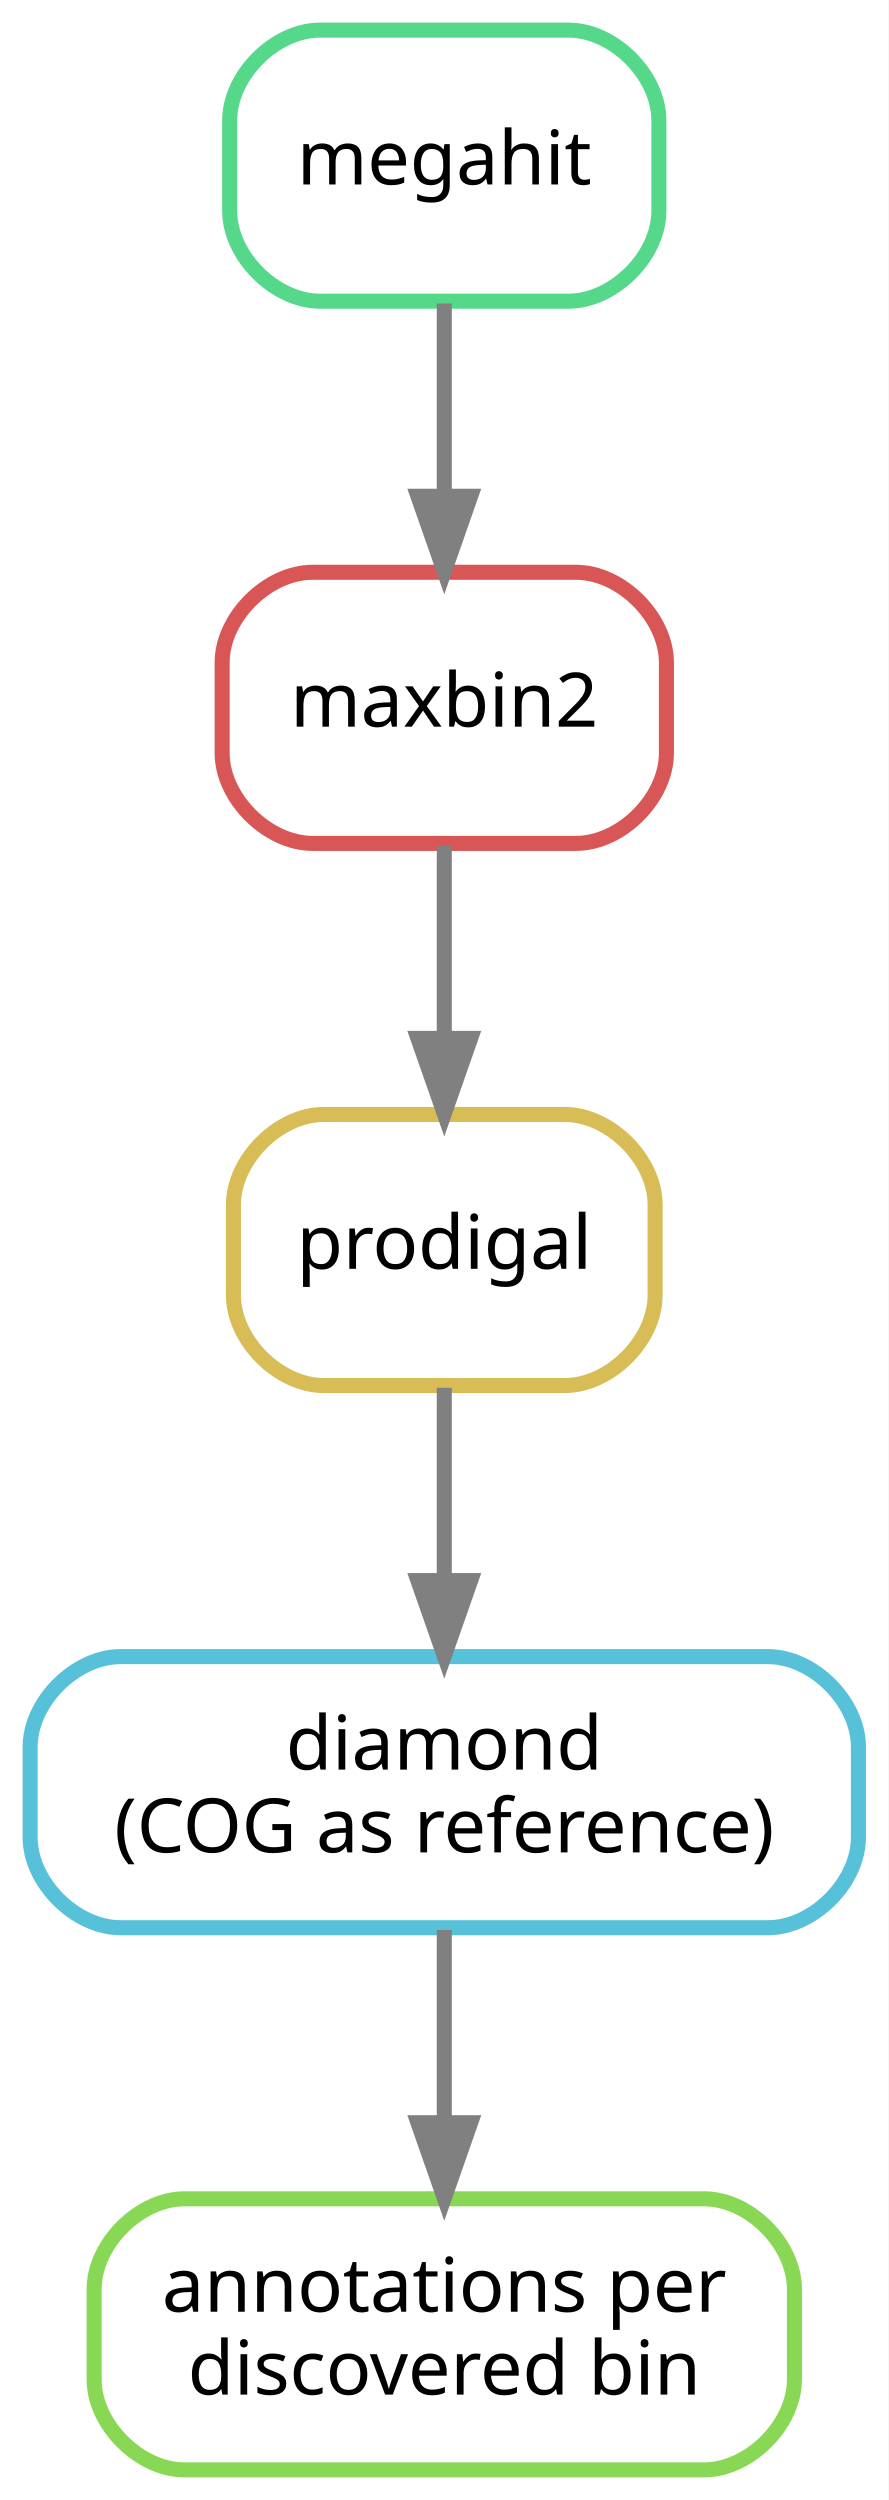
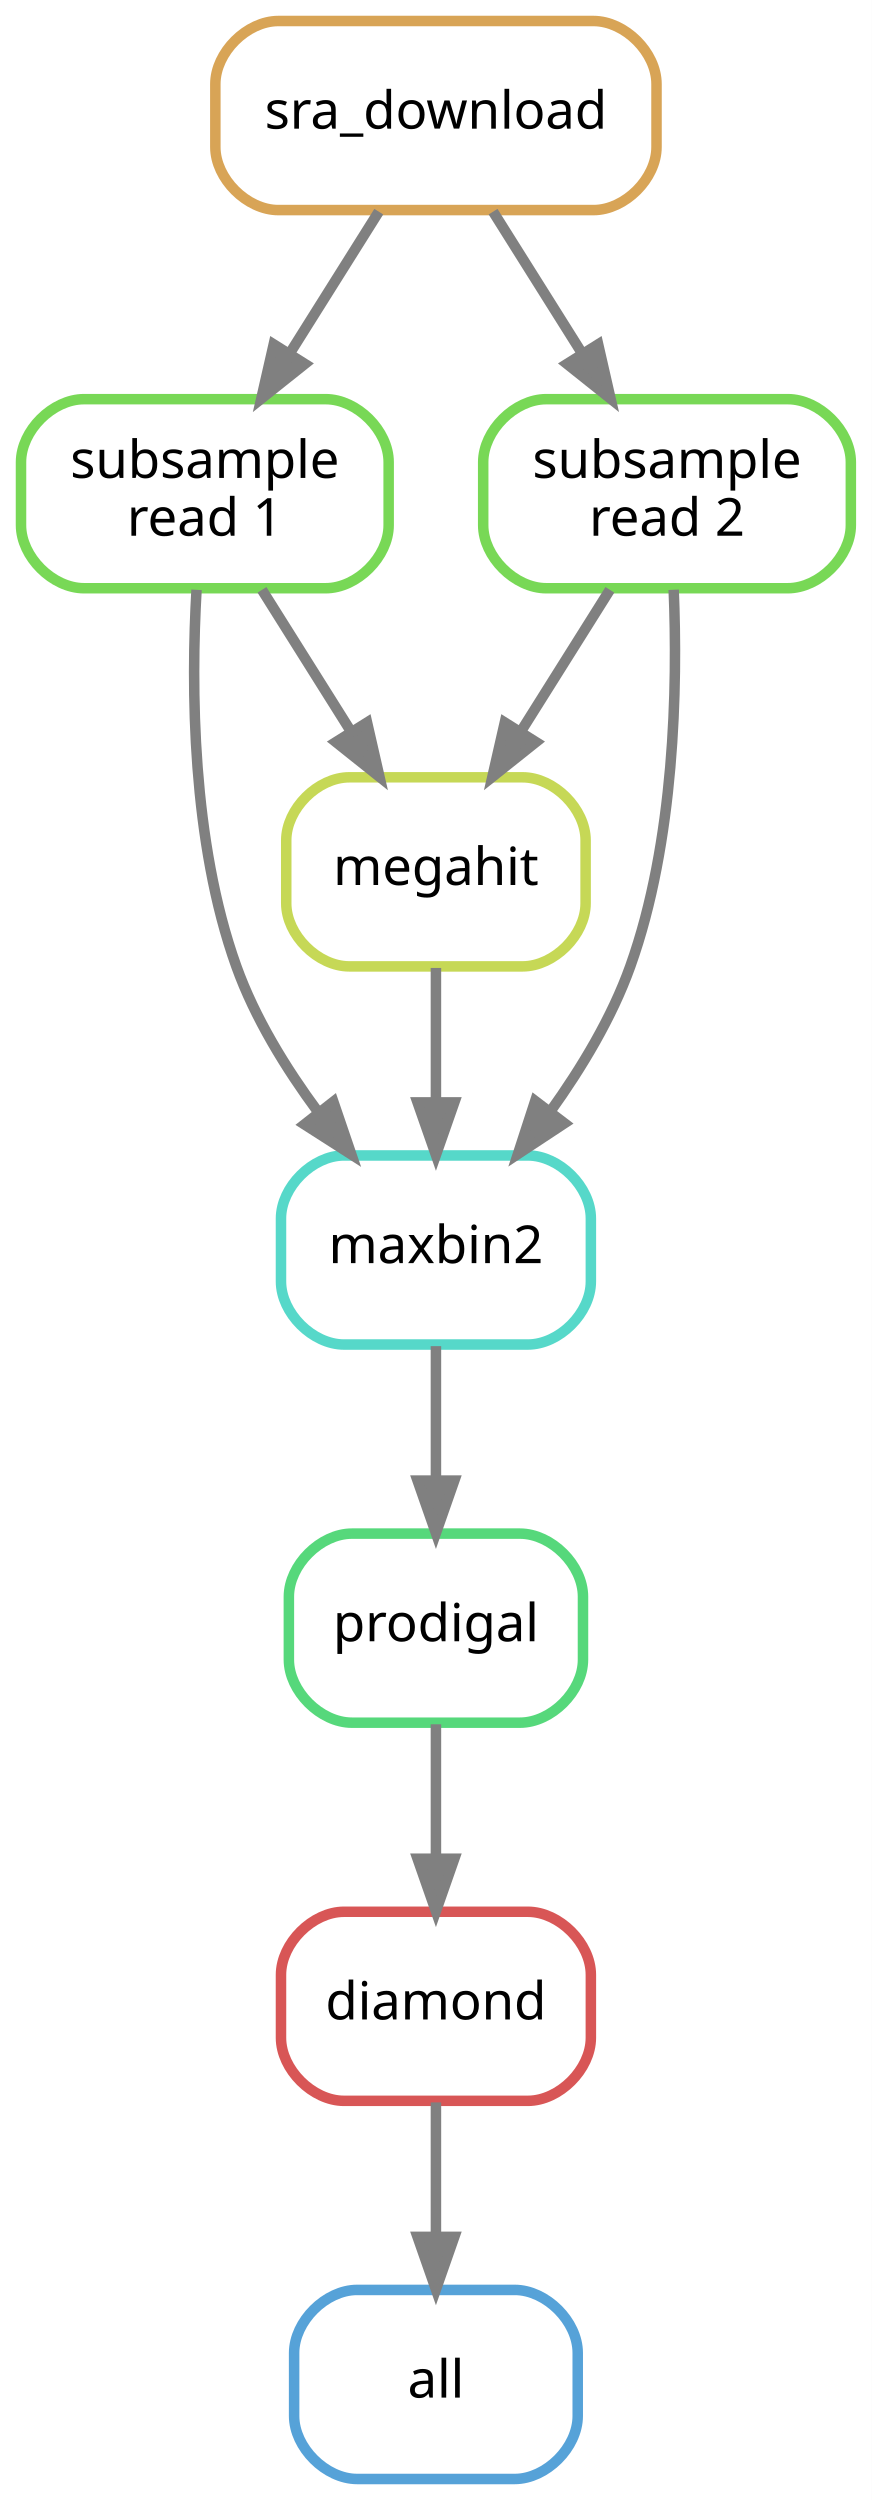
- <svg xmlns="http://www.w3.org/2000/svg" width="118pt" height="332pt" viewBox="0.00 0.00 118.00 332.00">
-   <g id="graph0" class="graph" transform="scale(1 1) rotate(0) translate(4 328)">
-     <polygon fill="white" stroke="transparent" points="-4,4 -4,-328 114,-328 114,4 -4,4" />
+ <svg xmlns="http://www.w3.org/2000/svg" width="166pt" height="476pt" viewBox="0.00 0.00 166.00 476.00">
+   <g id="graph0" class="graph" transform="scale(1 1) rotate(0) translate(4 472)">
+     <polygon fill="white" stroke="transparent" points="-4,4 -4,-472 162,-472 162,4 -4,4" />
    <g id="node1" class="node">
-       <path fill="none" stroke="#88d856" stroke-width="2" d="M89.5,-36C89.5,-36 20.5,-36 20.5,-36 14.5,-36 8.5,-30 8.5,-24 8.5,-24 8.5,-12 8.5,-12 8.5,-6 14.5,0 20.5,0 20.5,0 89.5,0 89.5,0 95.5,0 101.5,-6 101.5,-12 101.5,-12 101.5,-24 101.5,-24 101.5,-30 95.5,-36 89.5,-36" />
-       <text text-anchor="middle" x="55" y="-21" font-family="sans" font-size="10.00">annotations per</text>
-       <text text-anchor="middle" x="55" y="-10" font-family="sans" font-size="10.00">discovered bin</text>
+       <path fill="none" stroke="#56a2d8" stroke-width="2" d="M94,-36C94,-36 64,-36 64,-36 58,-36 52,-30 52,-24 52,-24 52,-12 52,-12 52,-6 58,0 64,0 64,0 94,0 94,0 100,0 106,-6 106,-12 106,-12 106,-24 106,-24 106,-30 100,-36 94,-36" />
+       <text text-anchor="middle" x="79" y="-15.5" font-family="sans" font-size="10.00">all</text>
    </g>
    <g id="node2" class="node">
-       <path fill="none" stroke="#56c1d8" stroke-width="2" d="M98,-108C98,-108 12,-108 12,-108 6,-108 0,-102 0,-96 0,-96 0,-84 0,-84 0,-78 6,-72 12,-72 12,-72 98,-72 98,-72 104,-72 110,-78 110,-84 110,-84 110,-96 110,-96 110,-102 104,-108 98,-108" />
-       <text text-anchor="middle" x="55" y="-93" font-family="sans" font-size="10.00">diamond</text>
-       <text text-anchor="middle" x="55" y="-82" font-family="sans" font-size="10.00">(COG as reference)</text>
+       <path fill="none" stroke="#d85656" stroke-width="2" d="M96.5,-108C96.5,-108 61.5,-108 61.5,-108 55.5,-108 49.5,-102 49.5,-96 49.5,-96 49.5,-84 49.5,-84 49.5,-78 55.5,-72 61.5,-72 61.5,-72 96.5,-72 96.5,-72 102.5,-72 108.5,-78 108.5,-84 108.5,-84 108.5,-96 108.5,-96 108.5,-102 102.5,-108 96.5,-108" />
+       <text text-anchor="middle" x="79" y="-87.5" font-family="sans" font-size="10.00">diamond</text>
    </g>
    <g id="edge1" class="edge">
-       <path fill="none" stroke="grey" stroke-width="2" d="M55,-71.7C55,-63.98 55,-54.71 55,-46.11" />
-       <polygon fill="grey" stroke="grey" stroke-width="2" points="58.5,-46.1 55,-36.1 51.5,-46.1 58.5,-46.1" />
+       <path fill="none" stroke="grey" stroke-width="2" d="M79,-71.7C79,-63.98 79,-54.71 79,-46.11" />
+       <polygon fill="grey" stroke="grey" stroke-width="2" points="82.5,-46.1 79,-36.1 75.5,-46.1 82.5,-46.1" />
    </g>
    <g id="node3" class="node">
-       <path fill="none" stroke="#d8bc56" stroke-width="2" d="M71,-180C71,-180 39,-180 39,-180 33,-180 27,-174 27,-168 27,-168 27,-156 27,-156 27,-150 33,-144 39,-144 39,-144 71,-144 71,-144 77,-144 83,-150 83,-156 83,-156 83,-168 83,-168 83,-174 77,-180 71,-180" />
-       <text text-anchor="middle" x="55" y="-159.5" font-family="sans" font-size="10.00">prodigal</text>
+       <path fill="none" stroke="#56d87b" stroke-width="2" d="M95,-180C95,-180 63,-180 63,-180 57,-180 51,-174 51,-168 51,-168 51,-156 51,-156 51,-150 57,-144 63,-144 63,-144 95,-144 95,-144 101,-144 107,-150 107,-156 107,-156 107,-168 107,-168 107,-174 101,-180 95,-180" />
+       <text text-anchor="middle" x="79" y="-159.5" font-family="sans" font-size="10.00">prodigal</text>
    </g>
    <g id="edge2" class="edge">
-       <path fill="none" stroke="grey" stroke-width="2" d="M55,-143.7C55,-135.98 55,-126.71 55,-118.11" />
-       <polygon fill="grey" stroke="grey" stroke-width="2" points="58.5,-118.1 55,-108.1 51.5,-118.1 58.5,-118.1" />
+       <path fill="none" stroke="grey" stroke-width="2" d="M79,-143.7C79,-135.98 79,-126.71 79,-118.11" />
+       <polygon fill="grey" stroke="grey" stroke-width="2" points="82.5,-118.1 79,-108.1 75.5,-118.1 82.5,-118.1" />
    </g>
    <g id="node4" class="node">
-       <path fill="none" stroke="#d85656" stroke-width="2" d="M72.5,-252C72.5,-252 37.5,-252 37.5,-252 31.5,-252 25.5,-246 25.5,-240 25.5,-240 25.5,-228 25.5,-228 25.5,-222 31.5,-216 37.5,-216 37.5,-216 72.5,-216 72.5,-216 78.5,-216 84.5,-222 84.5,-228 84.5,-228 84.5,-240 84.5,-240 84.5,-246 78.5,-252 72.5,-252" />
-       <text text-anchor="middle" x="55" y="-231.5" font-family="sans" font-size="10.00">maxbin2</text>
+       <path fill="none" stroke="#56d8c9" stroke-width="2" d="M96.5,-252C96.5,-252 61.5,-252 61.5,-252 55.5,-252 49.5,-246 49.5,-240 49.5,-240 49.5,-228 49.5,-228 49.5,-222 55.5,-216 61.5,-216 61.5,-216 96.5,-216 96.5,-216 102.5,-216 108.5,-222 108.5,-228 108.5,-228 108.5,-240 108.5,-240 108.5,-246 102.5,-252 96.5,-252" />
+       <text text-anchor="middle" x="79" y="-231.5" font-family="sans" font-size="10.00">maxbin2</text>
    </g>
    <g id="edge3" class="edge">
-       <path fill="none" stroke="grey" stroke-width="2" d="M55,-215.7C55,-207.98 55,-198.71 55,-190.11" />
-       <polygon fill="grey" stroke="grey" stroke-width="2" points="58.5,-190.1 55,-180.1 51.5,-190.1 58.5,-190.1" />
+       <path fill="none" stroke="grey" stroke-width="2" d="M79,-215.7C79,-207.98 79,-198.71 79,-190.11" />
+       <polygon fill="grey" stroke="grey" stroke-width="2" points="82.5,-190.1 79,-180.1 75.5,-190.1 82.5,-190.1" />
    </g>
    <g id="node5" class="node">
-       <path fill="none" stroke="#56d88a" stroke-width="2" d="M71.5,-324C71.5,-324 38.5,-324 38.5,-324 32.5,-324 26.5,-318 26.5,-312 26.5,-312 26.5,-300 26.5,-300 26.5,-294 32.5,-288 38.5,-288 38.5,-288 71.5,-288 71.5,-288 77.5,-288 83.5,-294 83.5,-300 83.5,-300 83.5,-312 83.5,-312 83.5,-318 77.5,-324 71.5,-324" />
-       <text text-anchor="middle" x="55" y="-303.5" font-family="sans" font-size="10.00">megahit</text>
+       <path fill="none" stroke="#78d856" stroke-width="2" d="M58,-396C58,-396 12,-396 12,-396 6,-396 0,-390 0,-384 0,-384 0,-372 0,-372 0,-366 6,-360 12,-360 12,-360 58,-360 58,-360 64,-360 70,-366 70,-372 70,-372 70,-384 70,-384 70,-390 64,-396 58,-396" />
+       <text text-anchor="middle" x="35" y="-381" font-family="sans" font-size="10.00">subsample</text>
+       <text text-anchor="middle" x="35" y="-370" font-family="sans" font-size="10.00">read 1</text>
    </g>
    <g id="edge4" class="edge">
-       <path fill="none" stroke="grey" stroke-width="2" d="M55,-287.7C55,-279.98 55,-270.71 55,-262.11" />
-       <polygon fill="grey" stroke="grey" stroke-width="2" points="58.5,-262.1 55,-252.1 51.5,-262.1 58.5,-262.1" />
+       <path fill="none" stroke="grey" stroke-width="2" d="M33.42,-359.7C32.37,-341.34 32.47,-311.76 41,-288 44.52,-278.19 50.42,-268.59 56.54,-260.31" />
+       <polygon fill="grey" stroke="grey" stroke-width="2" points="59.47,-262.23 62.89,-252.2 53.97,-257.91 59.47,-262.23" />
+     </g>
+     <g id="node8" class="node">
+       <path fill="none" stroke="#c6d856" stroke-width="2" d="M95.5,-324C95.5,-324 62.5,-324 62.5,-324 56.5,-324 50.5,-318 50.5,-312 50.5,-312 50.5,-300 50.5,-300 50.5,-294 56.5,-288 62.5,-288 62.5,-288 95.5,-288 95.5,-288 101.5,-288 107.5,-294 107.5,-300 107.5,-300 107.5,-312 107.5,-312 107.5,-318 101.5,-324 95.5,-324" />
+       <text text-anchor="middle" x="79" y="-303.5" font-family="sans" font-size="10.00">megahit</text>
+     </g>
+     <g id="edge9" class="edge">
+       <path fill="none" stroke="grey" stroke-width="2" d="M45.88,-359.7C50.99,-351.56 57.2,-341.69 62.84,-332.7" />
+       <polygon fill="grey" stroke="grey" stroke-width="2" points="65.89,-334.43 68.25,-324.1 59.96,-330.71 65.89,-334.43" />
+     </g>
+     <g id="node6" class="node">
+       <path fill="none" stroke="#d8a456" stroke-width="2" d="M109,-468C109,-468 49,-468 49,-468 43,-468 37,-462 37,-456 37,-456 37,-444 37,-444 37,-438 43,-432 49,-432 49,-432 109,-432 109,-432 115,-432 121,-438 121,-444 121,-444 121,-456 121,-456 121,-462 115,-468 109,-468" />
+       <text text-anchor="middle" x="79" y="-447.5" font-family="sans" font-size="10.00">sra_download</text>
+     </g>
+     <g id="edge7" class="edge">
+       <path fill="none" stroke="grey" stroke-width="2" d="M68.12,-431.7C63.01,-423.56 56.8,-413.69 51.16,-404.7" />
+       <polygon fill="grey" stroke="grey" stroke-width="2" points="54.04,-402.71 45.75,-396.1 48.11,-406.43 54.04,-402.71" />
+     </g>
+     <g id="node7" class="node">
+       <path fill="none" stroke="#78d856" stroke-width="2" d="M146,-396C146,-396 100,-396 100,-396 94,-396 88,-390 88,-384 88,-384 88,-372 88,-372 88,-366 94,-360 100,-360 100,-360 146,-360 146,-360 152,-360 158,-366 158,-372 158,-372 158,-384 158,-384 158,-390 152,-396 146,-396" />
+       <text text-anchor="middle" x="123" y="-381" font-family="sans" font-size="10.00">subsample</text>
+       <text text-anchor="middle" x="123" y="-370" font-family="sans" font-size="10.00">read 2</text>
+     </g>
+     <g id="edge8" class="edge">
+       <path fill="none" stroke="grey" stroke-width="2" d="M89.88,-431.7C94.99,-423.56 101.2,-413.69 106.84,-404.7" />
+       <polygon fill="grey" stroke="grey" stroke-width="2" points="109.89,-406.43 112.25,-396.1 103.96,-402.71 109.89,-406.43" />
+     </g>
+     <g id="edge5" class="edge">
+       <path fill="none" stroke="grey" stroke-width="2" d="M124.27,-359.71C125.03,-341.36 124.52,-311.78 116,-288 112.52,-278.28 106.76,-268.7 100.81,-260.41" />
+       <polygon fill="grey" stroke="grey" stroke-width="2" points="103.47,-258.13 94.62,-252.29 97.9,-262.37 103.47,-258.13" />
+     </g>
+     <g id="edge10" class="edge">
+       <path fill="none" stroke="grey" stroke-width="2" d="M112.12,-359.7C107.01,-351.56 100.8,-341.69 95.16,-332.7" />
+       <polygon fill="grey" stroke="grey" stroke-width="2" points="98.04,-330.71 89.75,-324.1 92.11,-334.43 98.04,-330.71" />
+     </g>
+     <g id="edge6" class="edge">
+       <path fill="none" stroke="grey" stroke-width="2" d="M79,-287.7C79,-279.98 79,-270.71 79,-262.11" />
+       <polygon fill="grey" stroke="grey" stroke-width="2" points="82.5,-262.1 79,-252.1 75.5,-262.1 82.5,-262.1" />
    </g>
  </g>
</svg>
